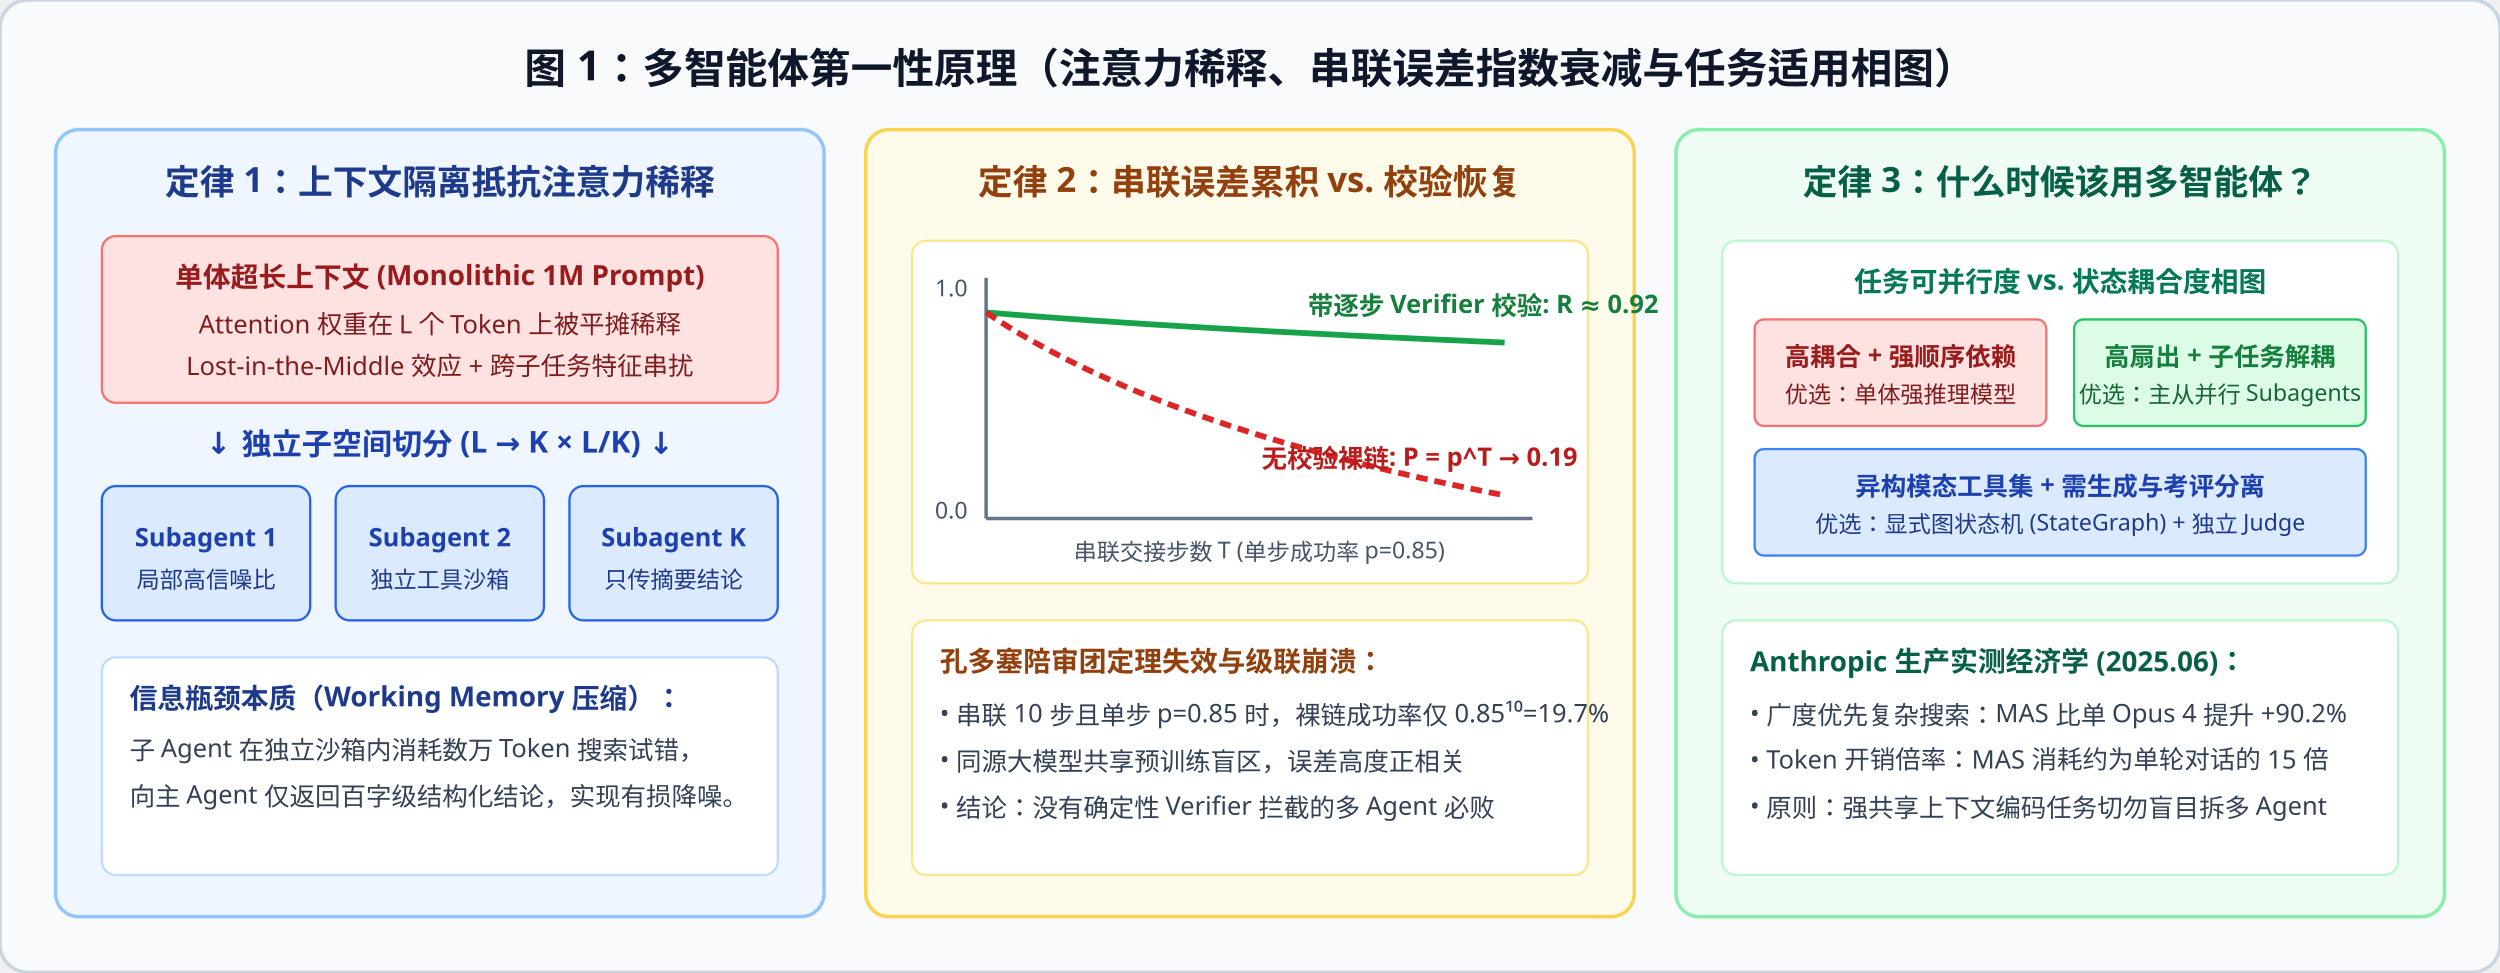
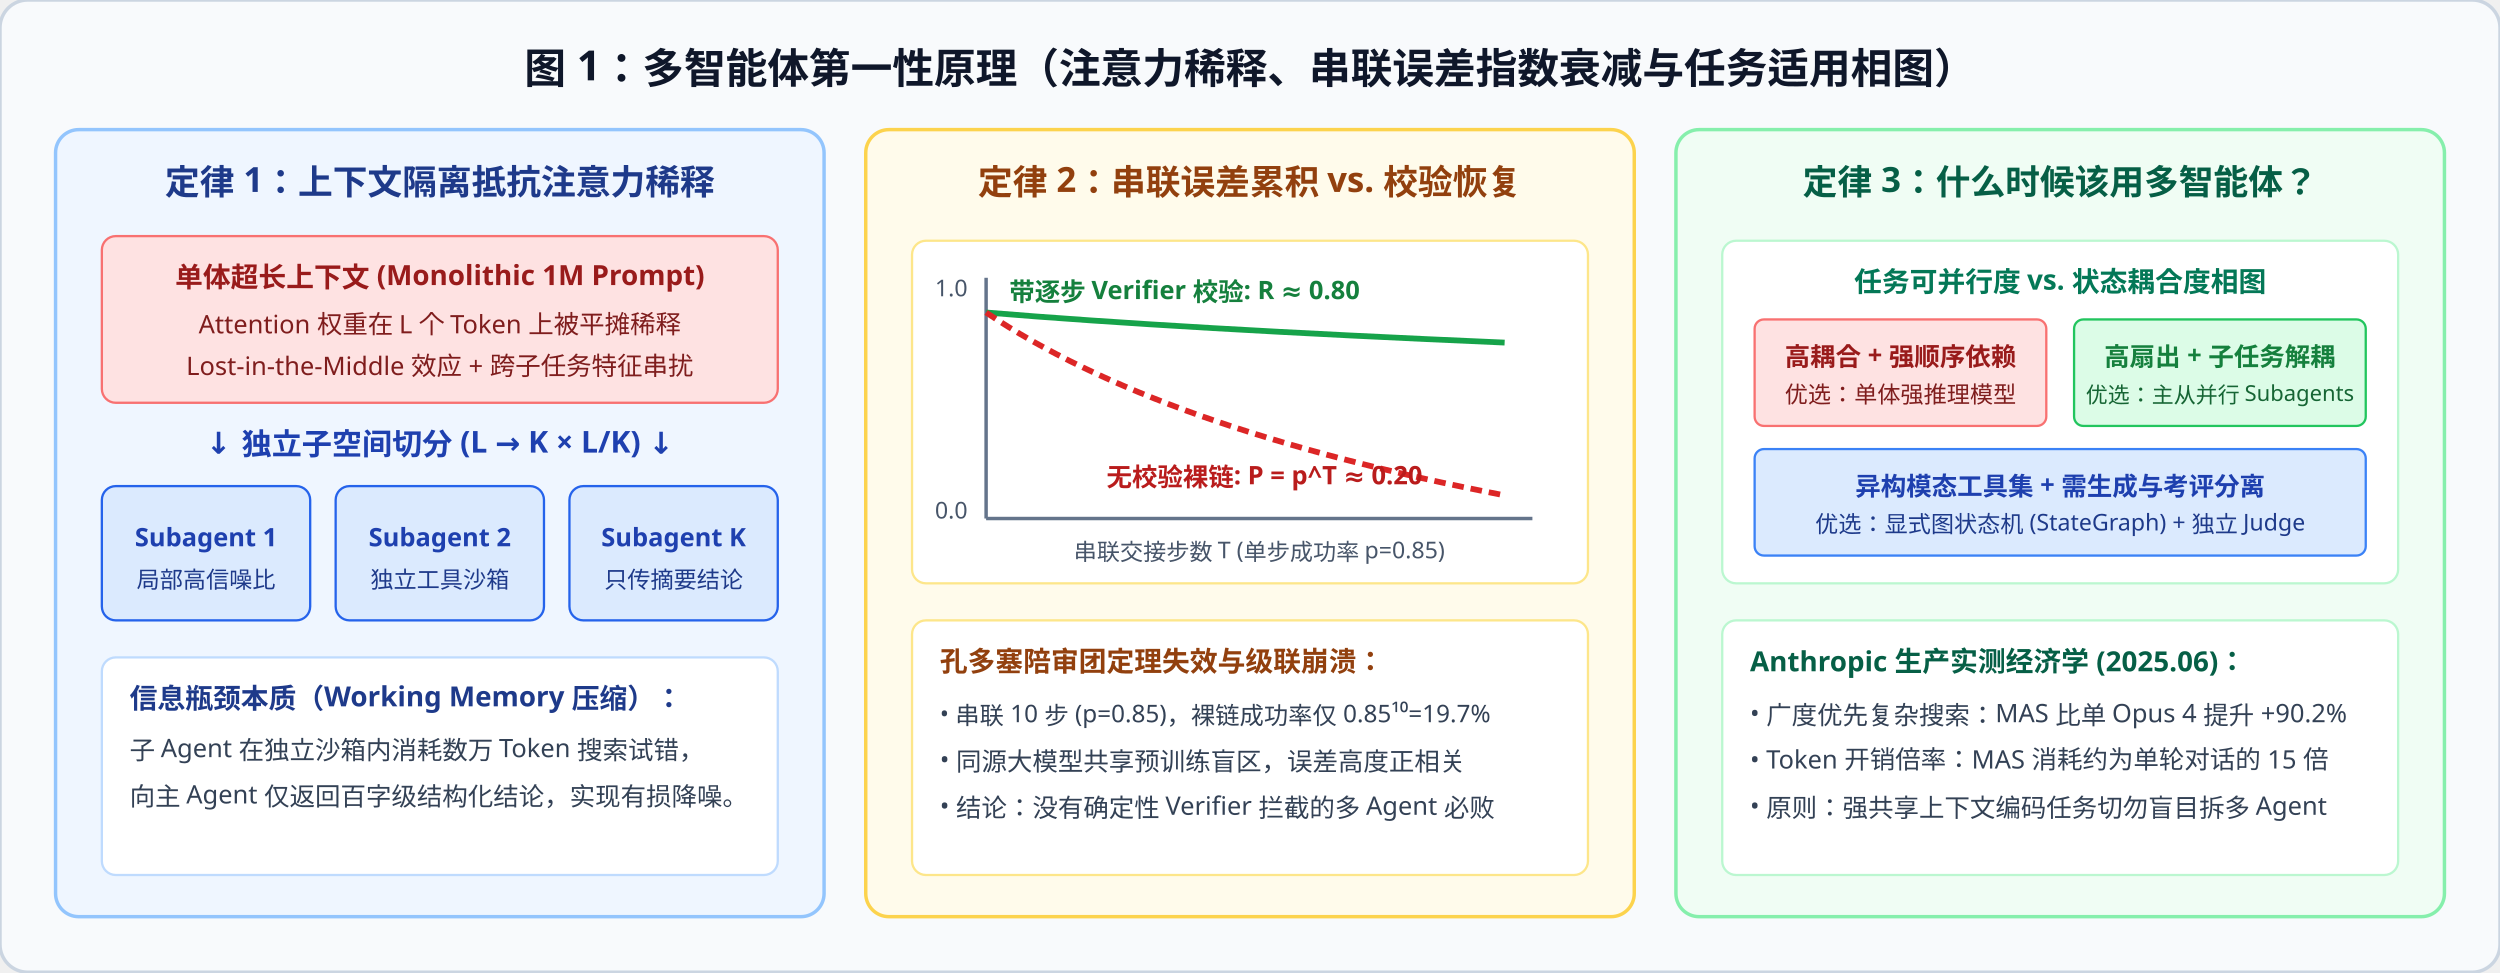
<svg xmlns="http://www.w3.org/2000/svg" viewBox="0 0 1080 420" width="100%" height="auto" font-family="Microsoft YaHei, PingFang SC, sans-serif">
  <rect width="1080" height="420" rx="12" fill="#F8FAFC" stroke="#CBD5E1" stroke-width="1.5" />
  <text x="540" y="36" text-anchor="middle" font-size="18" font-weight="bold" fill="#0F172A">图 1：多智能体第一性原理（注意力稀释、串联误差指数衰减与任务适用相图）</text>
  <rect x="24" y="56" width="332" height="340" rx="10" fill="#EFF6FF" stroke="#93C5FD" stroke-width="1.5" />
  <text x="190" y="84" text-anchor="middle" font-size="15" font-weight="bold" fill="#1E3A8A">定律 1：上下文隔离抵抗注意力稀释</text>
  <rect x="44" y="102" width="292" height="72" rx="6" fill="#FEE2E2" stroke="#F87171" />
  <text x="190" y="124" text-anchor="middle" font-size="12" font-weight="bold" fill="#991B1B">单体超长上下文 (Monolithic 1M Prompt)</text>
  <text x="190" y="144" text-anchor="middle" font-size="11" fill="#7F1D1D">Attention 权重在 L 个 Token 上被平摊稀释</text>
  <text x="190" y="162" text-anchor="middle" font-size="11" fill="#7F1D1D">Lost-in-the-Middle 效应 + 跨子任务特征串扰</text>
  <text x="190" y="196" text-anchor="middle" font-size="13" font-weight="bold" fill="#1E40AF">↓ 独立子空间切分 (L → K × L/K) ↓</text>
  <rect x="44" y="210" width="90" height="58" rx="6" fill="#DBEAFE" stroke="#2563EB" />
  <text x="89" y="236" text-anchor="middle" font-size="11" font-weight="bold" fill="#1E40AF">Subagent 1</text>
  <text x="89" y="254" text-anchor="middle" font-size="10" fill="#1E3A8A">局部高信噪比</text>
  <rect x="145" y="210" width="90" height="58" rx="6" fill="#DBEAFE" stroke="#2563EB" />
  <text x="190" y="236" text-anchor="middle" font-size="11" font-weight="bold" fill="#1E40AF">Subagent 2</text>
  <text x="190" y="254" text-anchor="middle" font-size="10" fill="#1E3A8A">独立工具沙箱</text>
  <rect x="246" y="210" width="90" height="58" rx="6" fill="#DBEAFE" stroke="#2563EB" />
  <text x="291" y="236" text-anchor="middle" font-size="11" font-weight="bold" fill="#1E40AF">Subagent K</text>
  <text x="291" y="254" text-anchor="middle" font-size="10" fill="#1E3A8A">只传摘要结论</text>
  <rect x="44" y="284" width="292" height="94" rx="6" fill="#FFFFFF" stroke="#BFDBFE" />
  <text x="56" y="306" font-size="12" font-weight="bold" fill="#1E3A8A">信息瓶颈本质（Working Memory 压缩）：</text>
  <text x="56" y="328" font-size="11" fill="#334155">子 Agent 在独立沙箱内消耗数万 Token 搜索试错，</text>
  <text x="56" y="348" font-size="11" fill="#334155">向主 Agent 仅返回百字级结构化结论，实现有损降噪。</text>
  <rect x="374" y="56" width="332" height="340" rx="10" fill="#FFFBEB" stroke="#FCD34D" stroke-width="1.5" />
  <text x="540" y="84" text-anchor="middle" font-size="15" font-weight="bold" fill="#92400E">定律 2：串联误差累积 vs. 校验恢复</text>
  <rect x="394" y="104" width="292" height="148" rx="6" fill="#FFFFFF" stroke="#FDE68A" />
  <line x1="426" y1="224" x2="662" y2="224" stroke="#64748B" stroke-width="1.5" />
  <line x1="426" y1="224" x2="426" y2="120" stroke="#64748B" stroke-width="1.5" />
  <text x="418" y="128" text-anchor="end" font-size="10" fill="#475569">1.0</text>
  <text x="418" y="224" text-anchor="end" font-size="10" fill="#475569">0.0</text>
  <text x="544" y="242" text-anchor="middle" font-size="10" fill="#475569">串联交接步数 T (单步成功率 p=0.85)</text>
  <path d="M 426 135 Q 510 142 650 148" fill="none" stroke="#16A34A" stroke-width="2.5" />
-   <text x="565" y="136" font-size="11" font-weight="bold" fill="#15803D">带逐步 Verifier 校验: R ≈ 0.92</text>
+   <text x="436" y="130" font-size="11" font-weight="bold" fill="#15803D">带逐步 Verifier 校验: R ≈ 0.80</text>
  <path d="M 426 135 Q 500 185 650 214" fill="none" stroke="#DC2626" stroke-width="2.5" stroke-dasharray="5,3" />
-   <text x="545" y="202" font-size="11" font-weight="bold" fill="#B91C1C">无校验裸链: P = p^T → 0.19</text>
+   <text x="478" y="210" font-size="11" font-weight="bold" fill="#B91C1C">无校验裸链: P = p^T ≈ 0.20</text>
  <rect x="394" y="268" width="292" height="110" rx="6" fill="#FFFFFF" stroke="#FDE68A" />
  <text x="406" y="290" font-size="12" font-weight="bold" fill="#92400E">孔多塞陪审团定理失效与级联崩溃：</text>
-   <text x="406" y="312" font-size="11" fill="#334155">• 串联 10 步且单步 p=0.85 时，裸链成功率仅 0.85¹⁰=19.7%</text>
+   <text x="406" y="312" font-size="10.5" fill="#334155">• 串联 10 步 (p=0.85)，裸链成功率仅 0.85¹⁰=19.7%</text>
  <text x="406" y="332" font-size="11" fill="#334155">• 同源大模型共享预训练盲区，误差高度正相关</text>
  <text x="406" y="352" font-size="11" fill="#334155">• 结论：没有确定性 Verifier 拦截的多 Agent 必败</text>
  <rect x="724" y="56" width="332" height="340" rx="10" fill="#F0FDF4" stroke="#86EFAC" stroke-width="1.5" />
  <text x="890" y="84" text-anchor="middle" font-size="15" font-weight="bold" fill="#065F46">定律 3：什么时候该用多智能体？</text>
  <rect x="744" y="104" width="292" height="148" rx="6" fill="#FFFFFF" stroke="#BBF7D0" />
  <text x="890" y="126" text-anchor="middle" font-size="12" font-weight="bold" fill="#047857">任务可并行度 vs. 状态耦合度相图</text>
  <rect x="758" y="138" width="126" height="46" rx="4" fill="#FEE2E2" stroke="#F87171" />
  <text x="821" y="158" text-anchor="middle" font-size="11" font-weight="bold" fill="#991B1B">高耦合 + 强顺序依赖</text>
  <text x="821" y="174" text-anchor="middle" font-size="10" fill="#7F1D1D">优选：单体强推理模型</text>
  <rect x="896" y="138" width="126" height="46" rx="4" fill="#DCFCE7" stroke="#22C55E" />
  <text x="959" y="158" text-anchor="middle" font-size="11" font-weight="bold" fill="#15803D">高扇出 + 子任务解耦</text>
-   <text x="959" y="174" text-anchor="middle" font-size="10" fill="#166534">优选：主从并行 Subagents</text>
+   <text x="959" y="174" text-anchor="middle" font-size="9.5" fill="#166534">优选：主从并行 Subagents</text>
  <rect x="758" y="194" width="264" height="46" rx="4" fill="#DBEAFE" stroke="#3B82F6" />
  <text x="890" y="214" text-anchor="middle" font-size="11" font-weight="bold" fill="#1E40AF">异构模态工具集 + 需生成与考评分离</text>
  <text x="890" y="230" text-anchor="middle" font-size="10" fill="#1E3A8A">优选：显式图状态机 (StateGraph) + 独立 Judge</text>
  <rect x="744" y="268" width="292" height="110" rx="6" fill="#FFFFFF" stroke="#BBF7D0" />
  <text x="756" y="290" font-size="12" font-weight="bold" fill="#065F46">Anthropic 生产实测经济学 (2025.06)：</text>
  <text x="756" y="312" font-size="11" fill="#334155">• 广度优先复杂搜索：MAS 比单 Opus 4 提升 +90.2%</text>
  <text x="756" y="332" font-size="11" fill="#334155">• Token 开销倍率：MAS 消耗约为单轮对话的 15 倍</text>
  <text x="756" y="352" font-size="11" fill="#334155">• 原则：强共享上下文编码任务切勿盲目拆多 Agent</text>
</svg>
